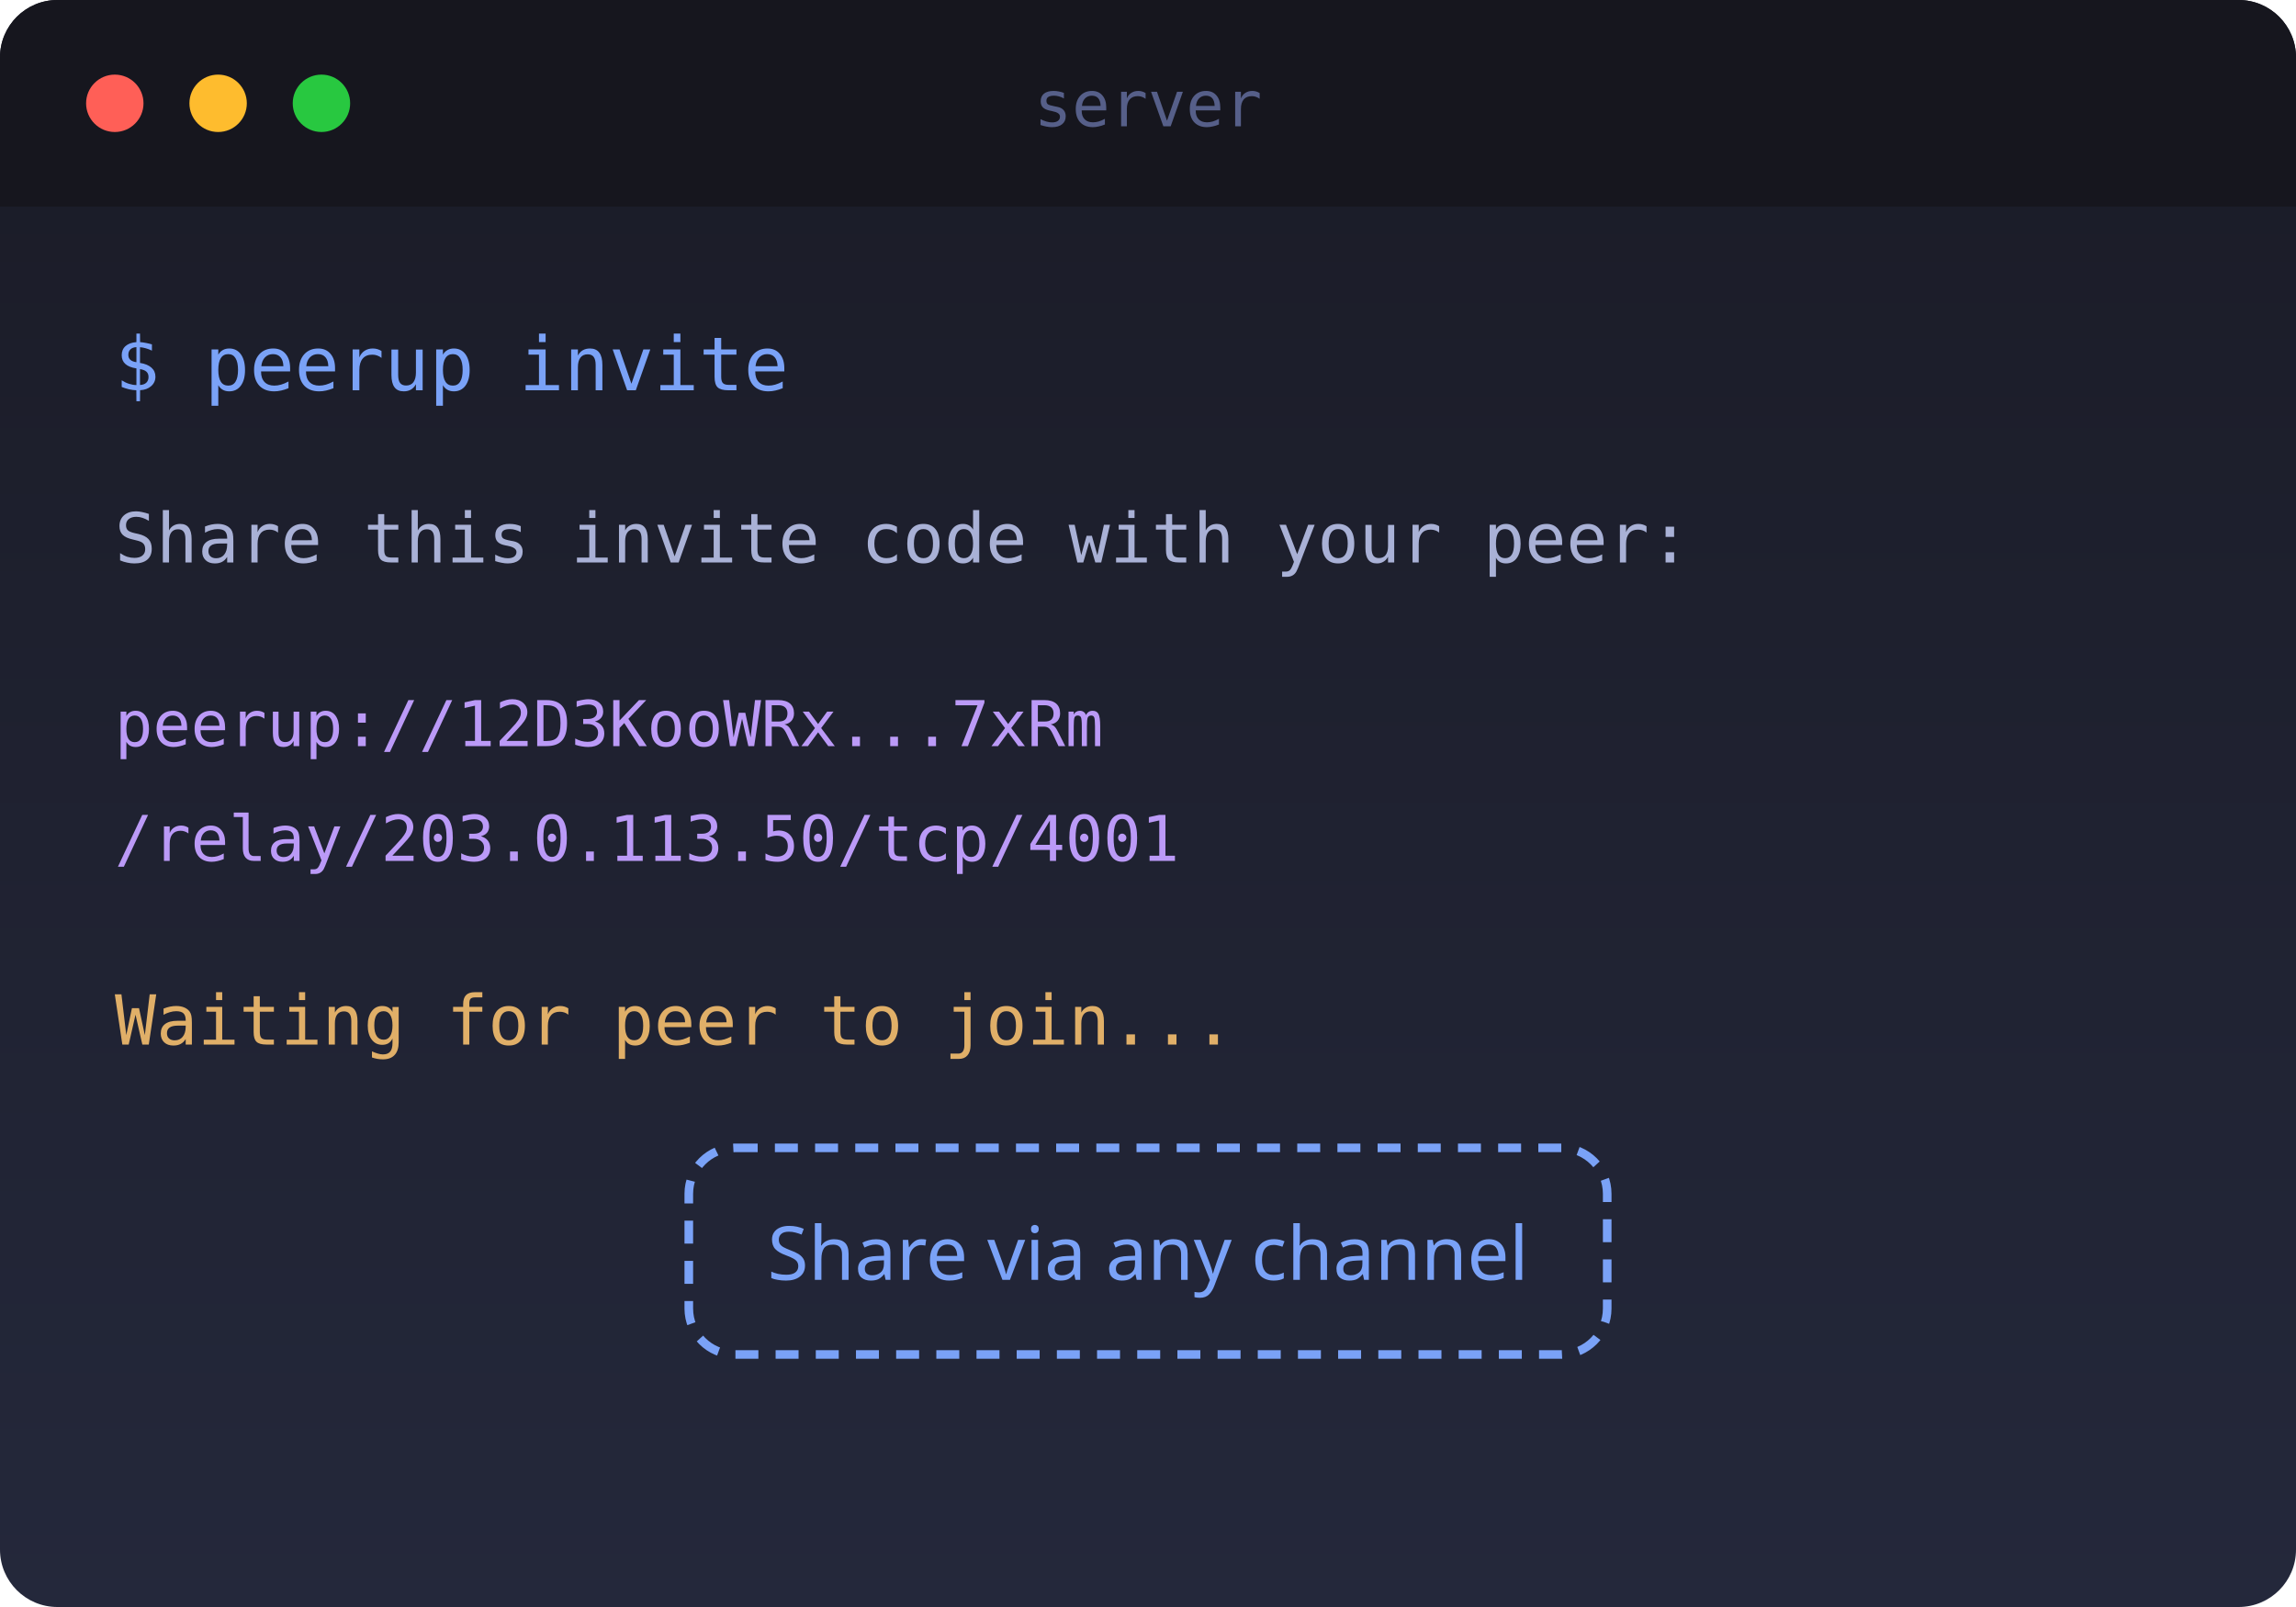
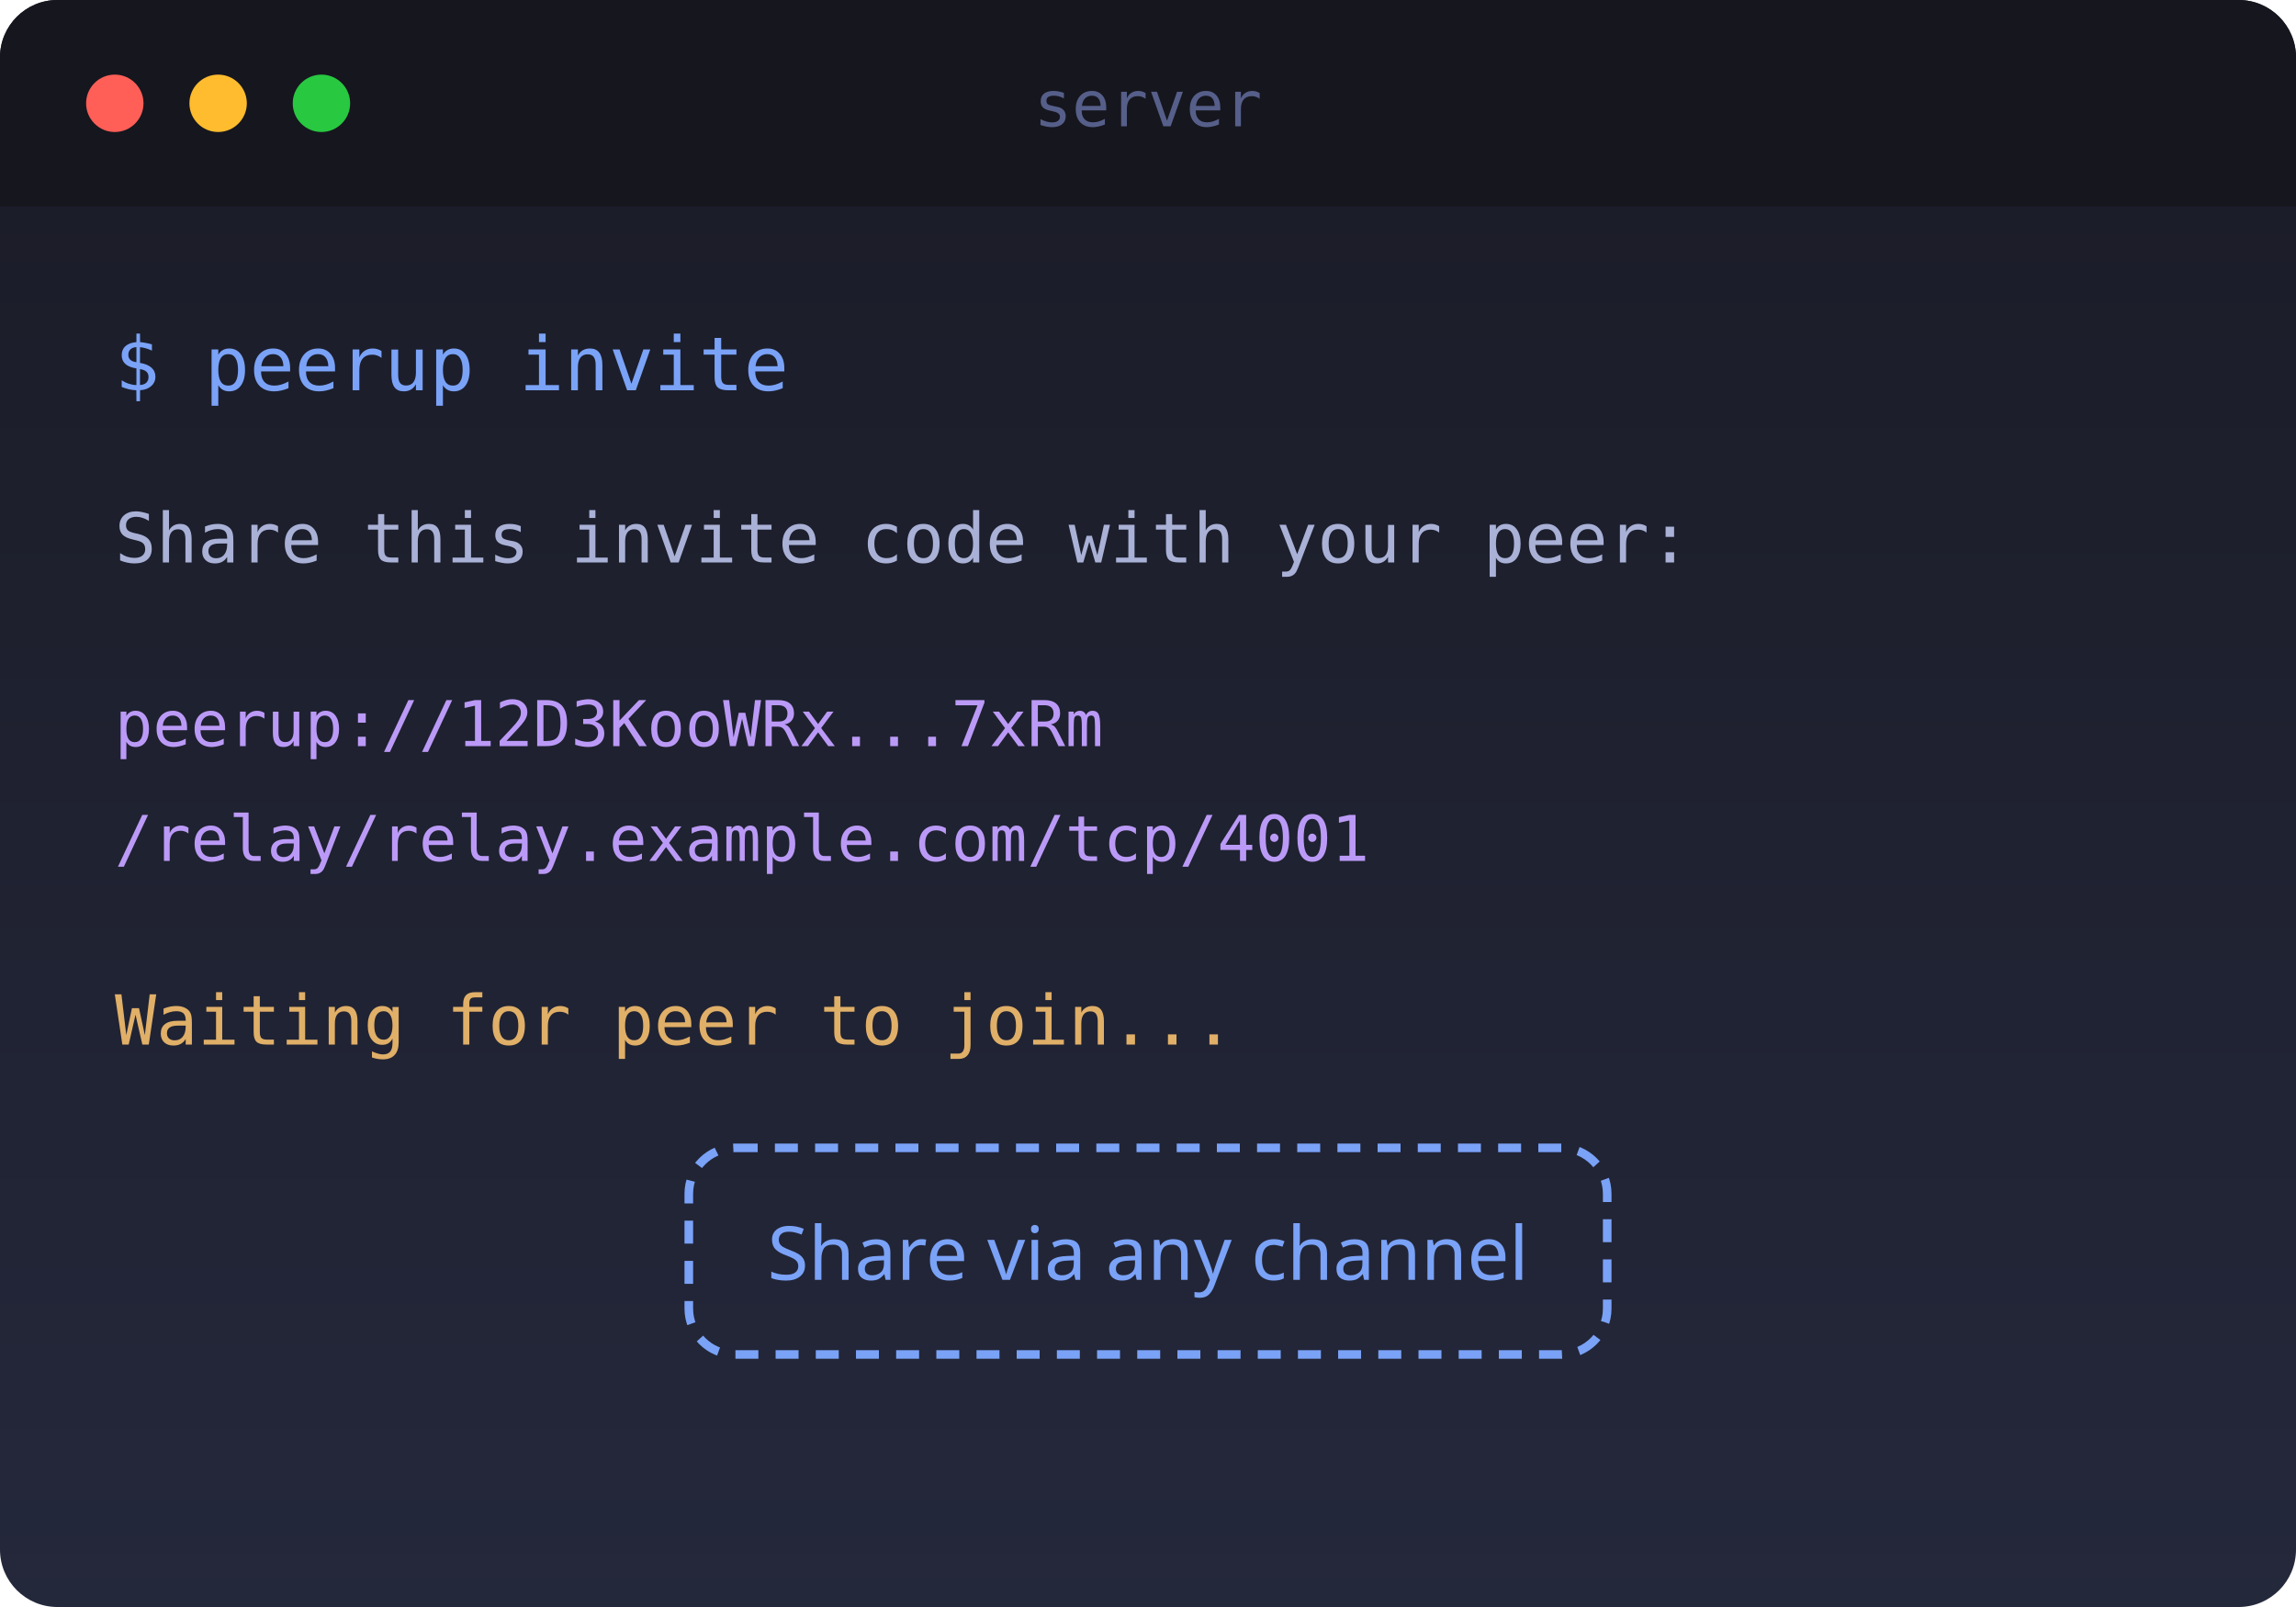
<svg xmlns="http://www.w3.org/2000/svg" viewBox="0 0 400 280" width="400" height="280">
  <defs>
    <linearGradient id="bg2" x1="0%" y1="0%" x2="0%" y2="100%">
      <stop offset="0%" style="stop-color:#1a1b26;stop-opacity:1" />
      <stop offset="100%" style="stop-color:#24283b;stop-opacity:1" />
    </linearGradient>
  </defs>
  <rect width="400" height="280" rx="10" fill="url(#bg2)" />
  <rect width="400" height="36" rx="10" fill="#16161e" />
  <rect x="0" y="24" width="400" height="12" fill="#16161e" />
  <circle cx="20" cy="18" r="5" fill="#ff5f57" />
  <circle cx="38" cy="18" r="5" fill="#febc2e" />
  <circle cx="56" cy="18" r="5" fill="#28c840" />
  <text x="200" y="22" font-family="SF Mono, monospace" font-size="11" fill="#565f89" text-anchor="middle">server</text>
  <text x="20" y="68" font-family="SF Mono, monospace" font-size="13" fill="#7aa2f7">$ peerup invite</text>
  <text x="20" y="98" font-family="SF Mono, monospace" font-size="12" fill="#a9b1d6">Share this invite code with your peer:</text>
  <text x="20" y="130" font-family="SF Mono, monospace" font-size="11" fill="#bb9af7">peerup://12D3KooWRx...7xRm</text>
-   <text x="20" y="150" font-family="SF Mono, monospace" font-size="11" fill="#bb9af7">  /relay/203.0.113.50/tcp/4001</text>
+   <text x="20" y="150" font-family="SF Mono, monospace" font-size="11" fill="#bb9af7">  /relay/relay.example.com/tcp/4001</text>
  <text x="20" y="182" font-family="SF Mono, monospace" font-size="12" fill="#e0af68">Waiting for peer to join...</text>
  <rect x="120" y="200" width="160" height="36" rx="8" fill="none" stroke="#7aa2f7" stroke-width="1.5" stroke-dasharray="4,3" />
  <text x="200" y="223" font-family="system-ui, sans-serif" font-size="13" fill="#7aa2f7" text-anchor="middle">Share via any channel</text>
</svg>
